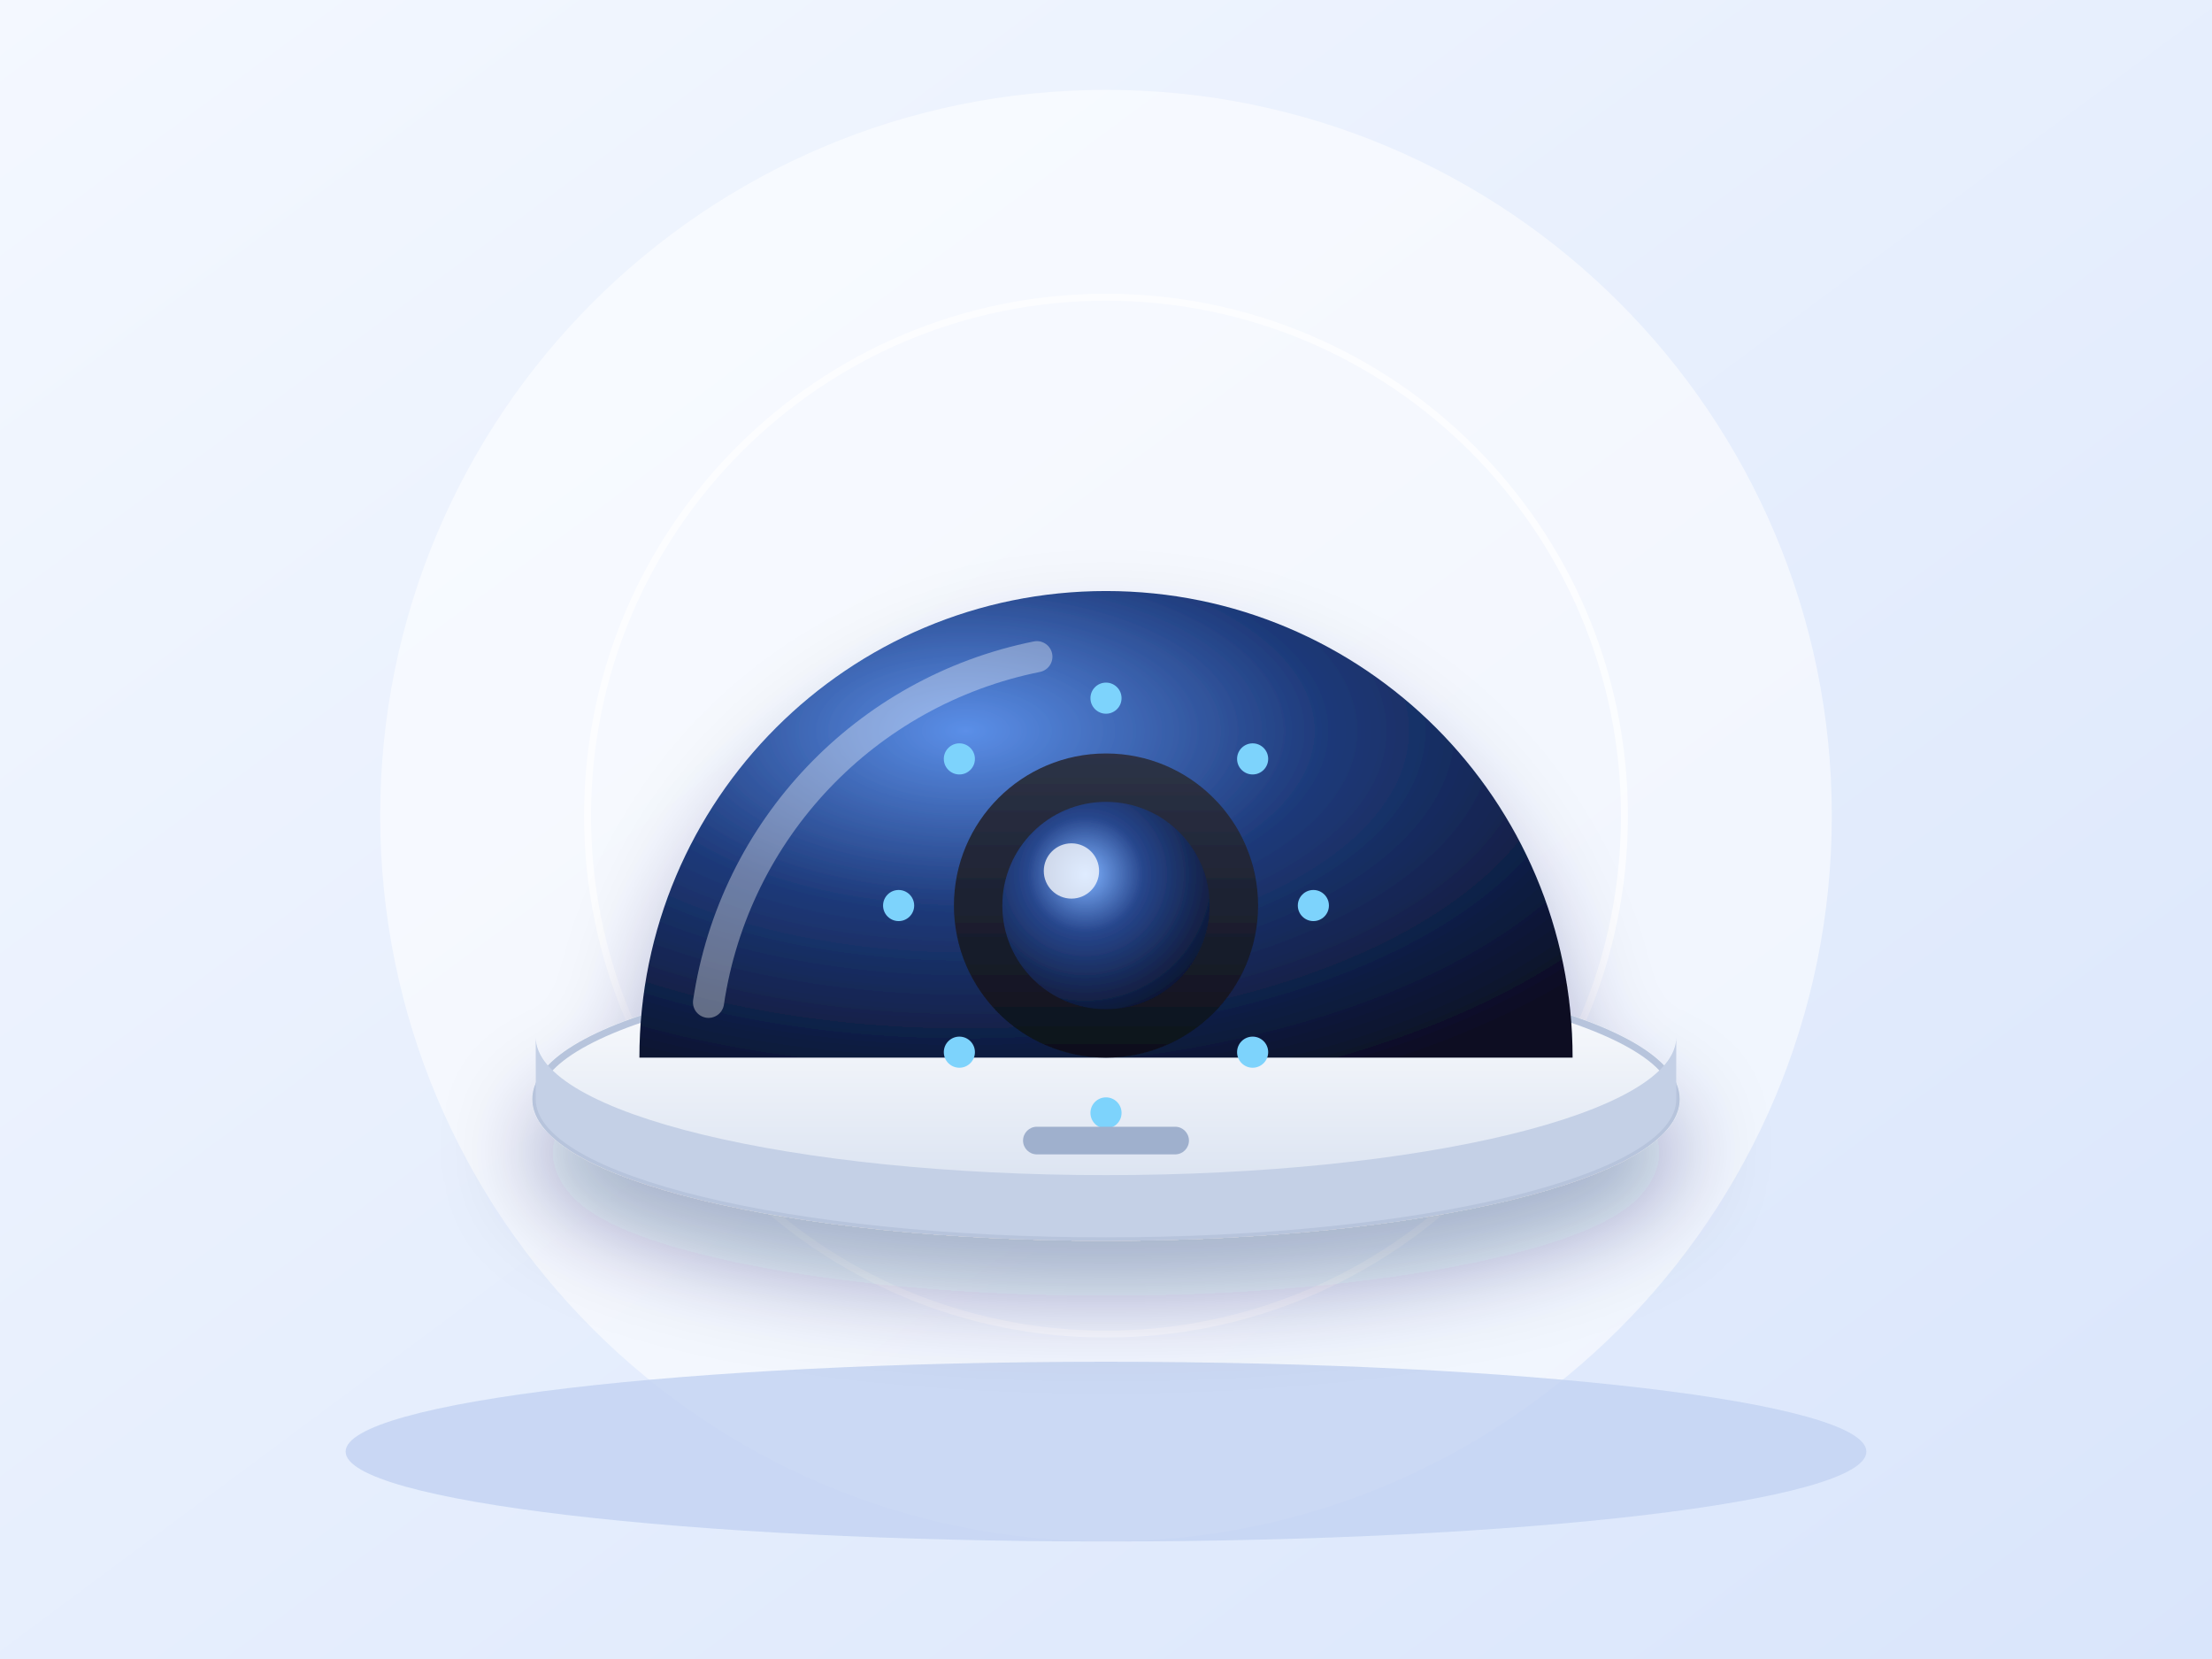
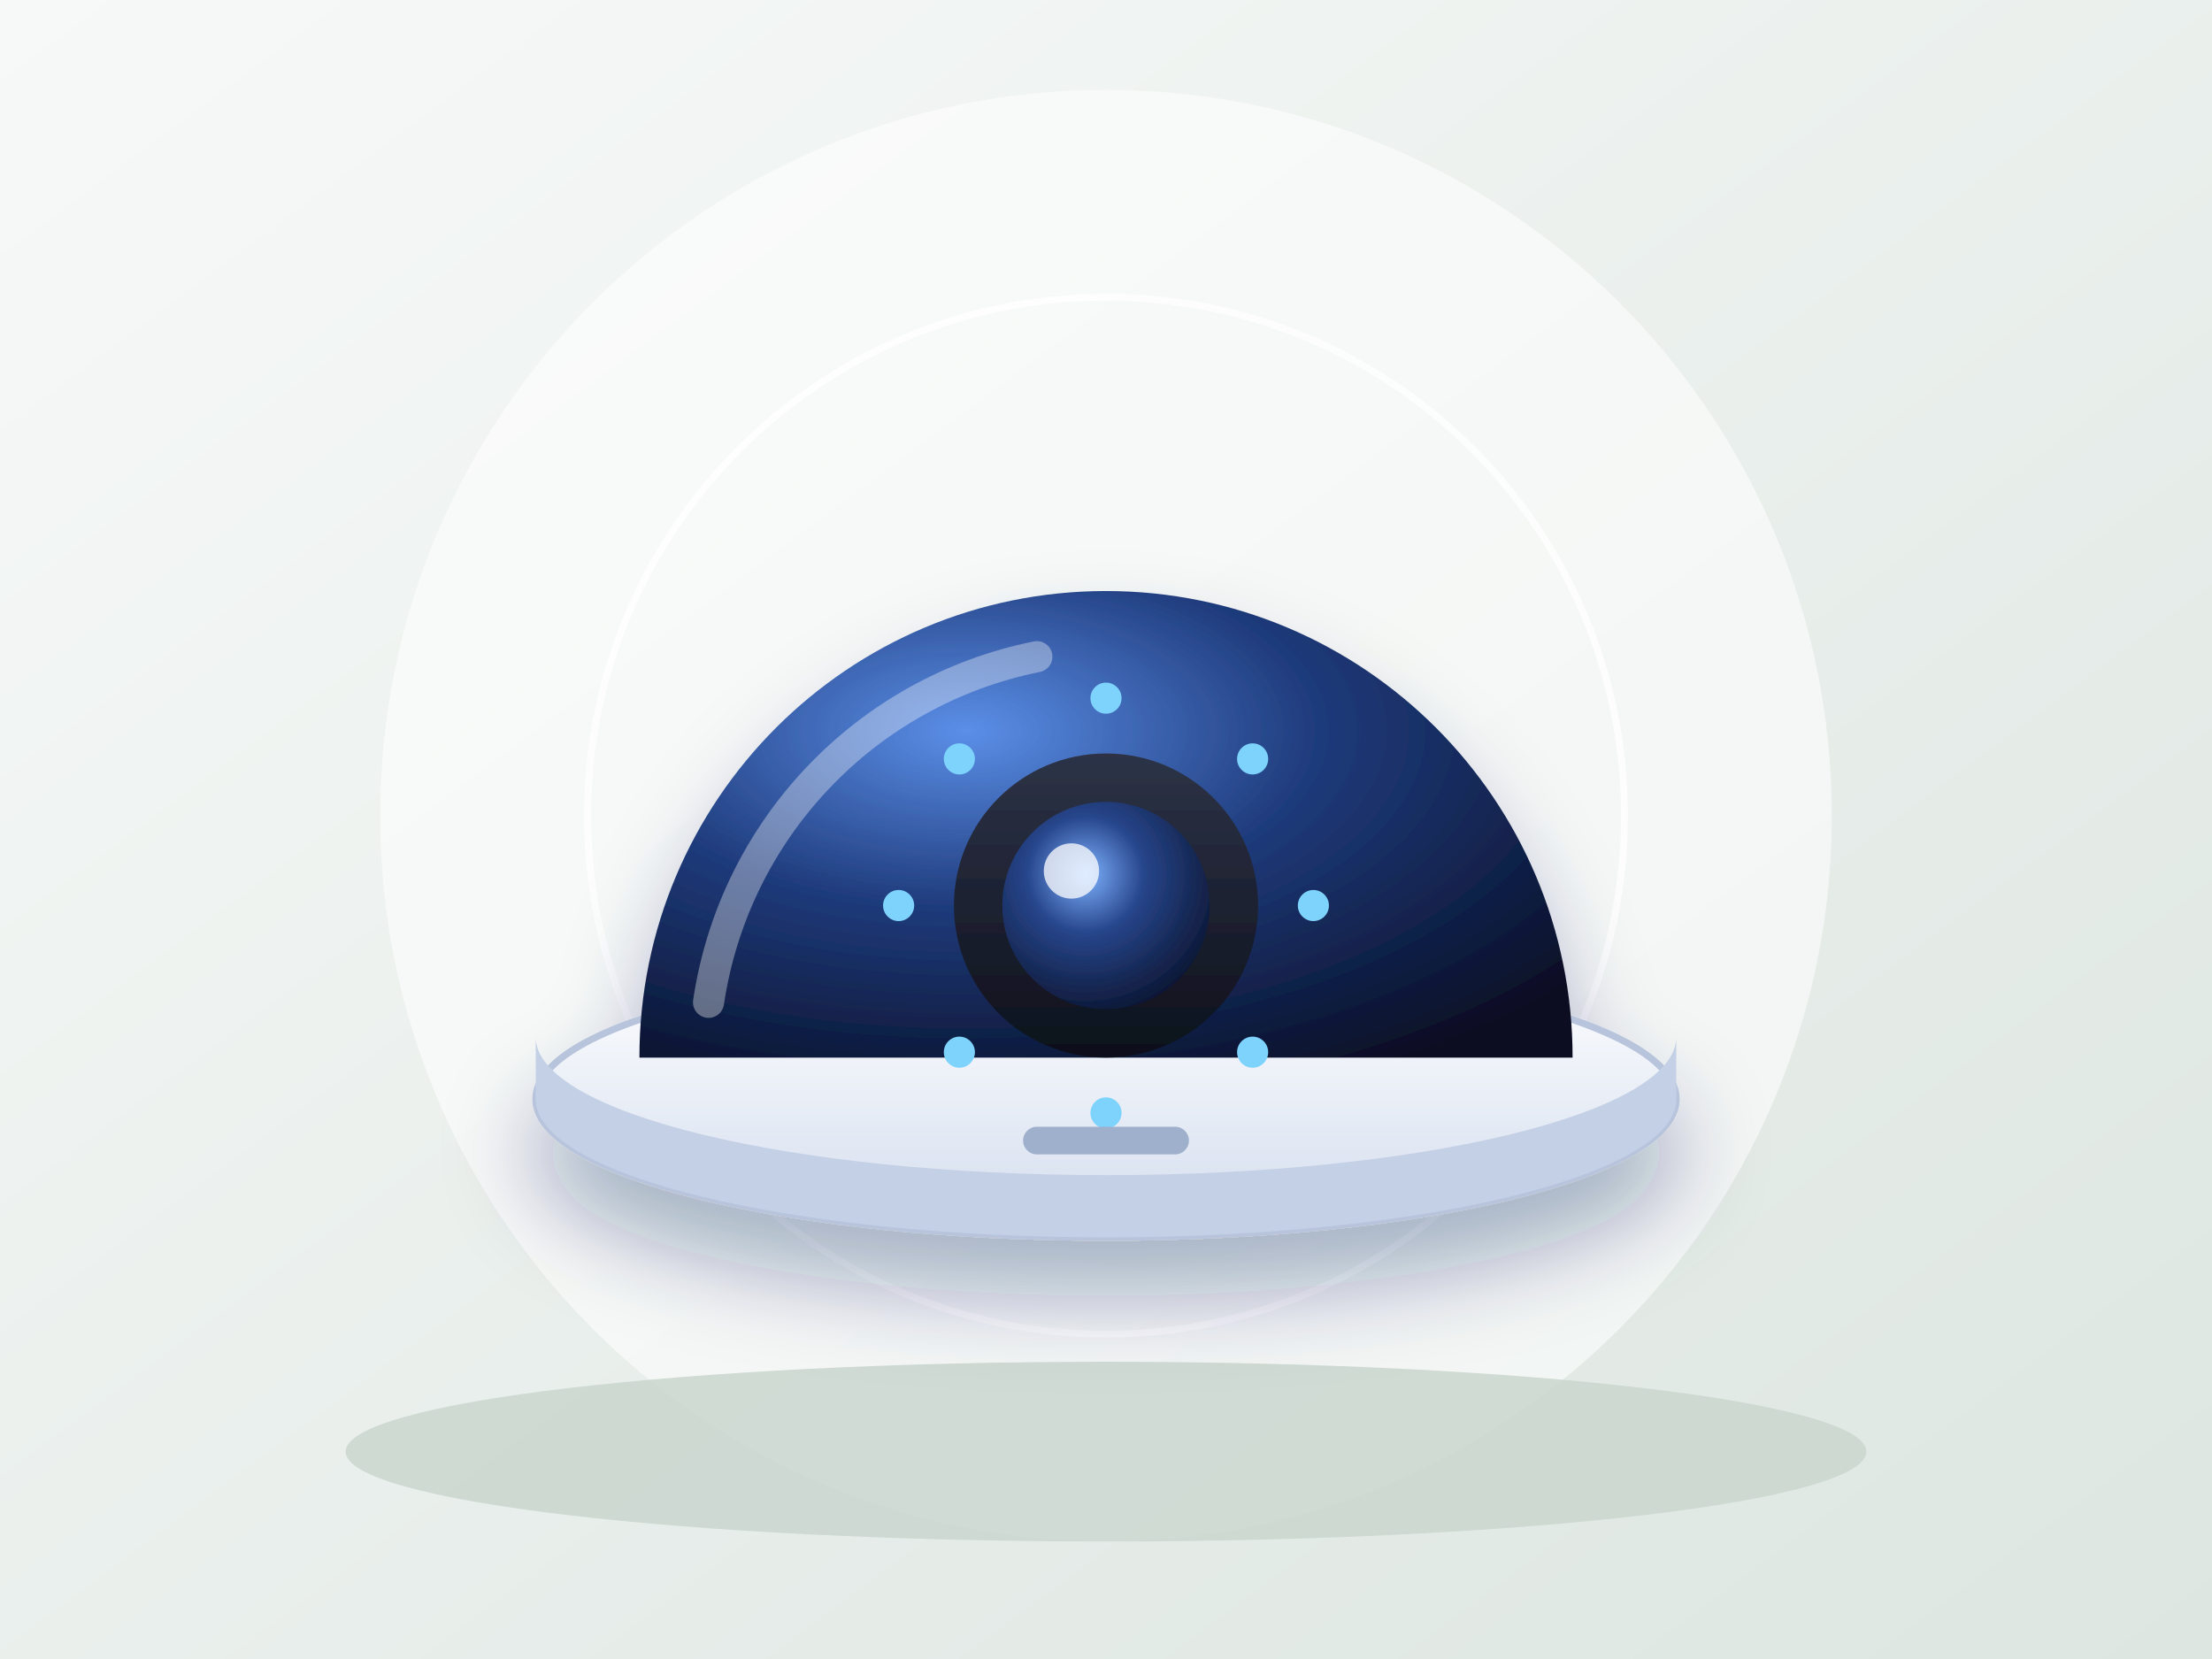
<svg xmlns="http://www.w3.org/2000/svg" viewBox="0 0 640 480" width="640" height="480" role="img">
  <defs>
    <linearGradient id="metal" x1="0" y1="0" x2="0" y2="1">
      <stop offset="0" stop-color="#eef2f9" />
      <stop offset=".5" stop-color="#aab6cb" />
      <stop offset="1" stop-color="#6f7d97" />
    </linearGradient>
    <linearGradient id="white" x1="0" y1="0" x2="0" y2="1">
      <stop offset="0" stop-color="#ffffff" />
      <stop offset="1" stop-color="#d3ddee" />
    </linearGradient>
    <linearGradient id="dark" x1="0" y1="0" x2="0" y2="1">
      <stop offset="0" stop-color="#4d5972" />
      <stop offset="1" stop-color="#1c2438" />
    </linearGradient>
    <linearGradient id="black" x1="0" y1="0" x2="0" y2="1">
      <stop offset="0" stop-color="#2d3347" />
      <stop offset="1" stop-color="#0c101b" />
    </linearGradient>
    <linearGradient id="navy" x1="0" y1="0" x2="0" y2="1">
      <stop offset="0" stop-color="#3f5079" />
      <stop offset="1" stop-color="#1a2342" />
    </linearGradient>
    <linearGradient id="red" x1="0" y1="0" x2="1" y2="0">
      <stop offset="0" stop-color="#b3202a" />
      <stop offset=".4" stop-color="#ff6b6b" />
      <stop offset="1" stop-color="#a91d27" />
    </linearGradient>
    <linearGradient id="wood" x1="0" y1="0" x2="1" y2="1">
      <stop offset="0" stop-color="#c58a45" />
      <stop offset="1" stop-color="#6e411a" />
    </linearGradient>
    <linearGradient id="amber" x1="0" y1="0" x2="0" y2="1">
      <stop offset="0" stop-color="#ffe08a" />
      <stop offset="1" stop-color="#f59e0b" />
    </linearGradient>
    <linearGradient id="gun" x1="0" y1="0" x2="0" y2="1">
      <stop offset="0" stop-color="#6b778c" />
      <stop offset=".5" stop-color="#3a4457" />
      <stop offset="1" stop-color="#171d2b" />
    </linearGradient>
    <radialGradient id="glass" cx=".35" cy=".3" r=".85">
      <stop offset="0" stop-color="#5b8fe8" />
      <stop offset=".45" stop-color="#1e3a7a" />
      <stop offset="1" stop-color="#070d22" />
    </radialGradient>
    <radialGradient id="lens" cx=".4" cy=".35" r=".8">
      <stop offset="0" stop-color="#7fb2ff" />
      <stop offset=".35" stop-color="#27468c" />
      <stop offset="1" stop-color="#050a1c" />
    </radialGradient>
    <filter id="sh" x="-25%" y="-25%" width="150%" height="160%">
      <feDropShadow dx="0" dy="16" stdDeviation="13" flood-color="#0f2560" flood-opacity=".32" />
    </filter>
    <linearGradient id="bg" x1="0" y1="0" x2="1" y2="1">
-       <stop offset="0" stop-color="#f4f8ff" />
-       <stop offset="1" stop-color="#d9e5fb" />
+       <stop offset="0" stop-color="#f7f9f8" />
+       <stop offset="1" stop-color="#dde6e1" />
    </linearGradient>
  </defs>
  <rect width="640" height="480" fill="url(#bg)" />
  <circle cx="320" cy="236" r="210" fill="#ffffff" opacity="0.55" />
  <circle cx="320" cy="236" r="150" fill="none" stroke="#ffffff" stroke-width="2" opacity="0.7" />
-   <ellipse cx="320" cy="420" rx="220" ry="26" fill="#c4d4f2" opacity=".85" />
+   <ellipse cx="320" cy="420" rx="220" ry="26" fill="#c9d6ce" opacity=".85" />
  <g filter="url(#sh)">
    <ellipse cx="320" cy="318" rx="165" ry="40" fill="url(#white)" stroke="#b7c4dc" stroke-width="2" />
    <path d="M155 318 v-18 a165 40 0 0 0 330 0 v18 a165 40 0 0 1 -330 0z" fill="#c4d0e6" />
    <path d="M185 306 A135 135 0 0 1 455 306 Z" fill="url(#glass)" />
    <path d="M205 290 A120 120 0 0 1 300 190" stroke="#fff" stroke-width="9" fill="none" opacity=".35" stroke-linecap="round" />
    <circle cx="320" cy="262" r="44" fill="url(#black)" />
    <circle cx="320" cy="262" r="30" fill="url(#lens)" />
    <circle cx="310" cy="252" r="8" fill="#fff" opacity=".75" />
    <circle cx="380" cy="262" r="4.5" fill="#7dd3fc" />
    <circle cx="362.426" cy="304.426" r="4.5" fill="#7dd3fc" />
    <circle cx="320" cy="322" r="4.5" fill="#7dd3fc" />
    <circle cx="277.574" cy="304.426" r="4.5" fill="#7dd3fc" />
    <circle cx="260" cy="262" r="4.5" fill="#7dd3fc" />
    <circle cx="277.574" cy="219.574" r="4.5" fill="#7dd3fc" />
    <circle cx="320" cy="202" r="4.5" fill="#7dd3fc" />
    <circle cx="362.426" cy="219.574" r="4.5" fill="#7dd3fc" />
    <rect x="296" y="326" width="48" height="8" rx="4" fill="#9fb0cd" />
  </g>
</svg>
